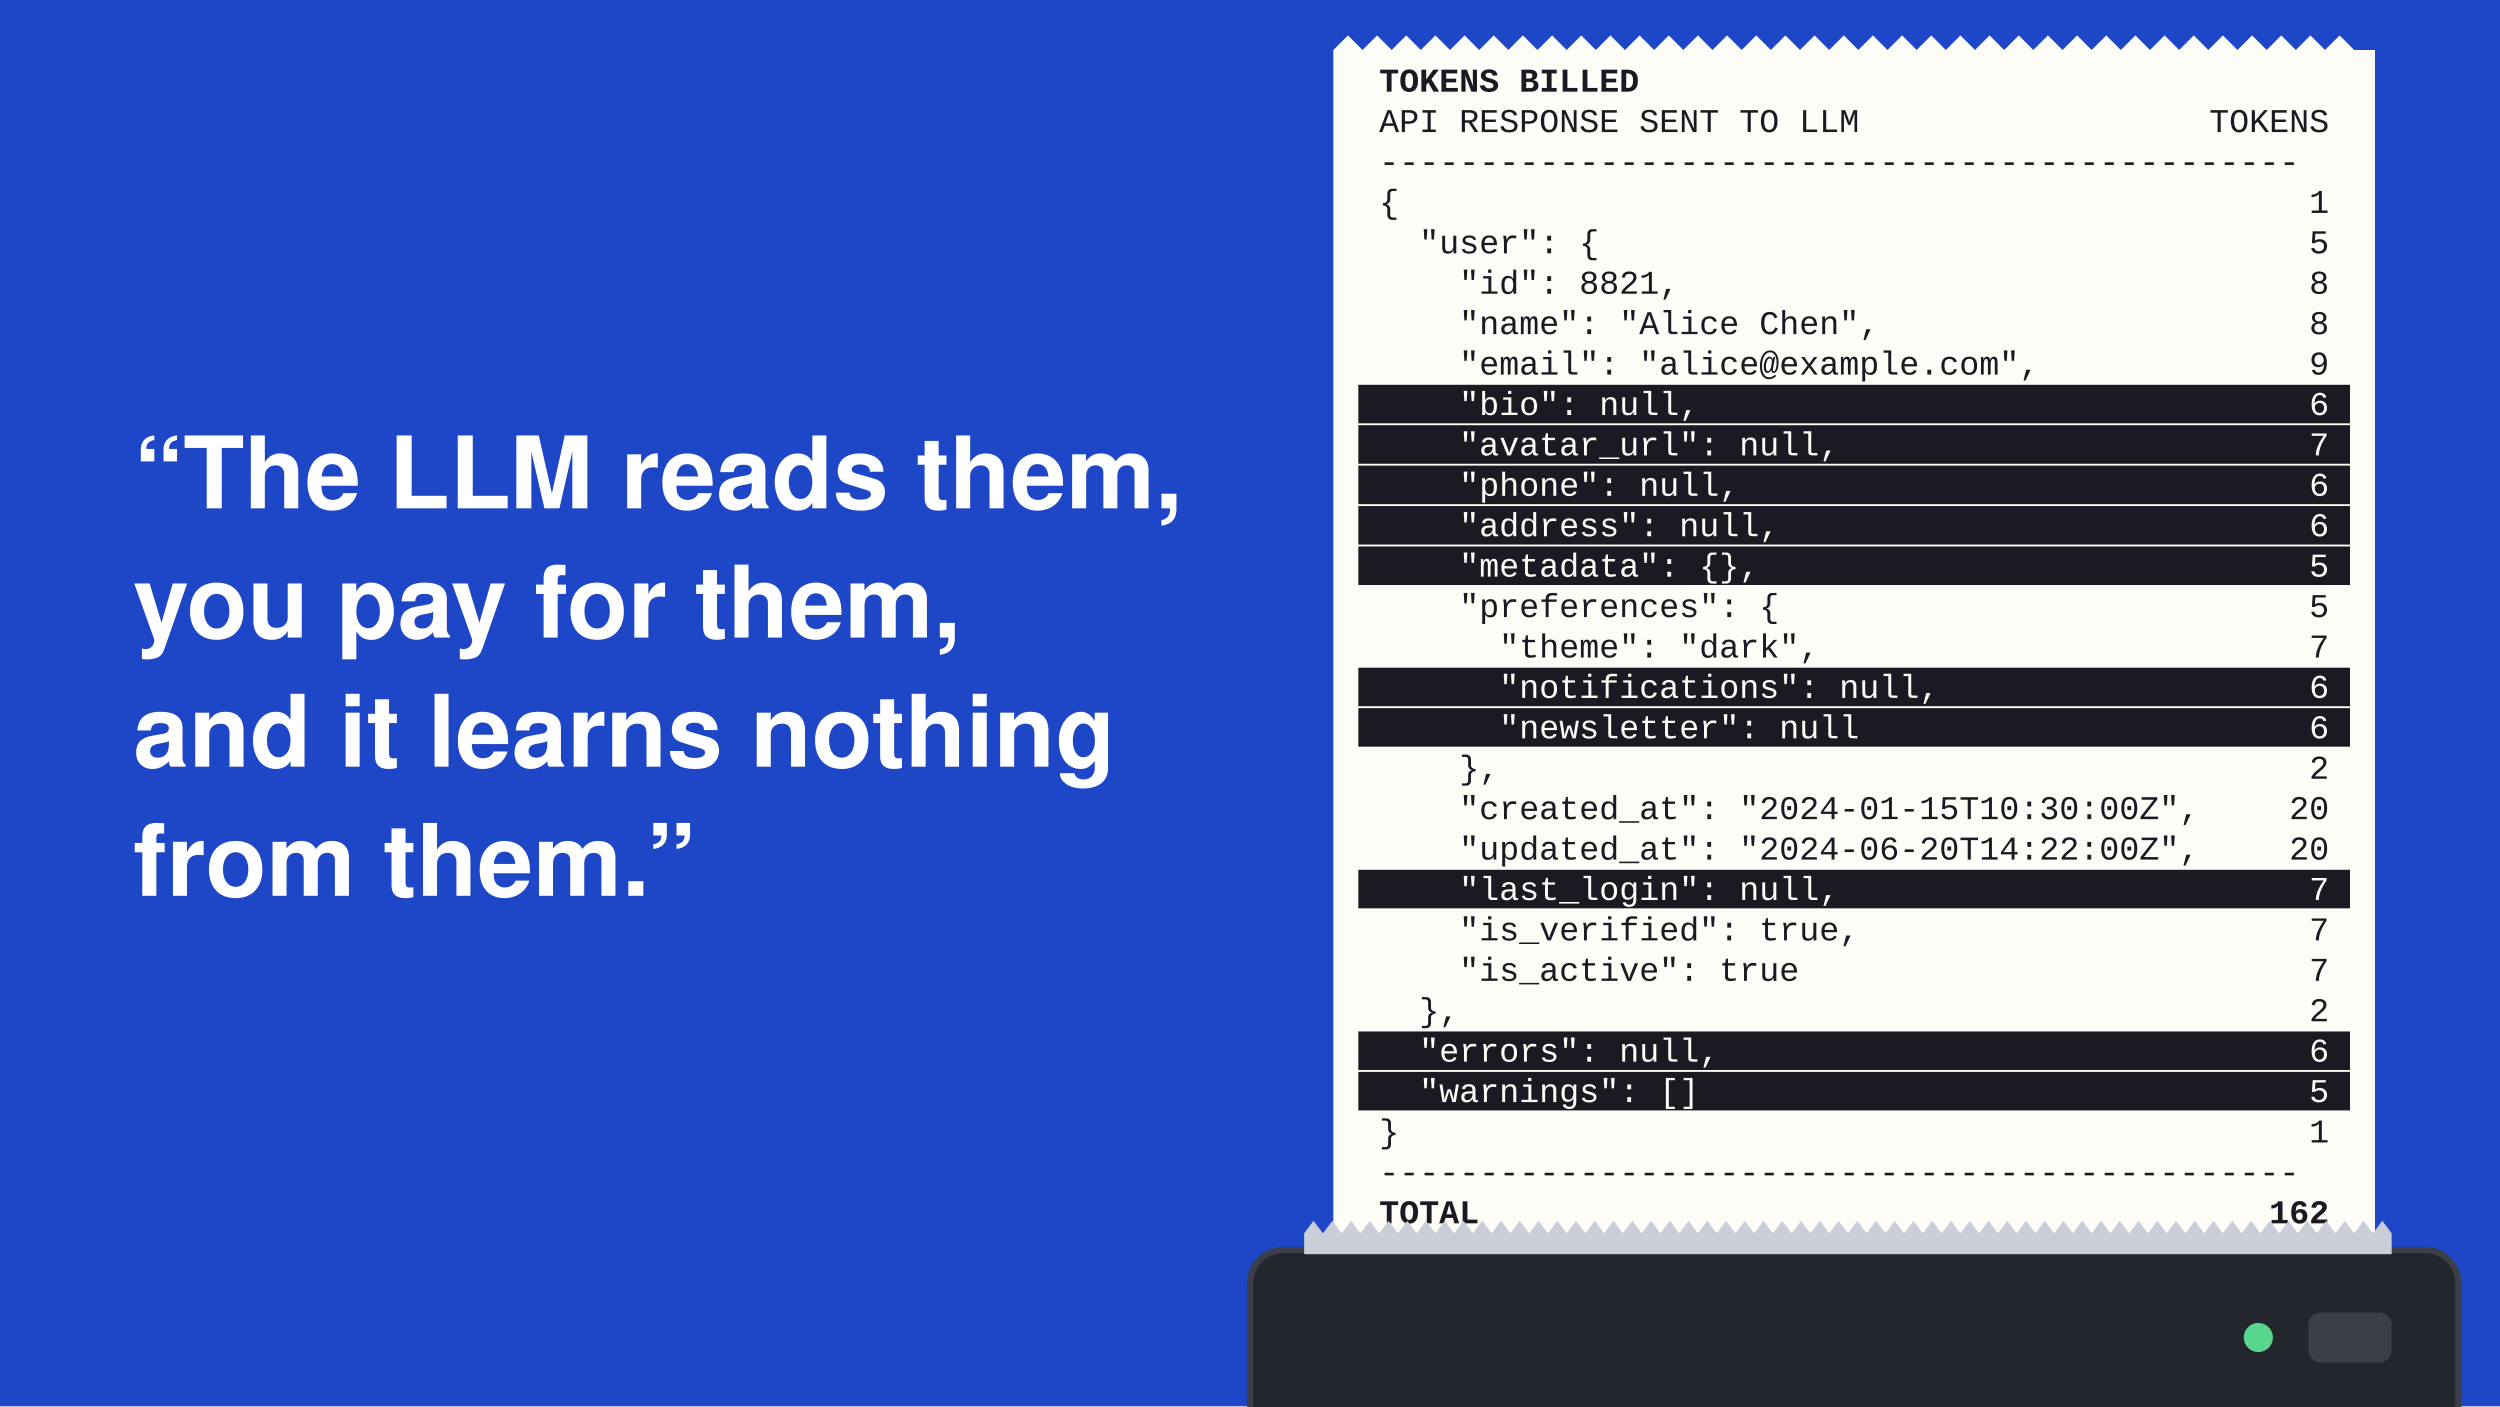
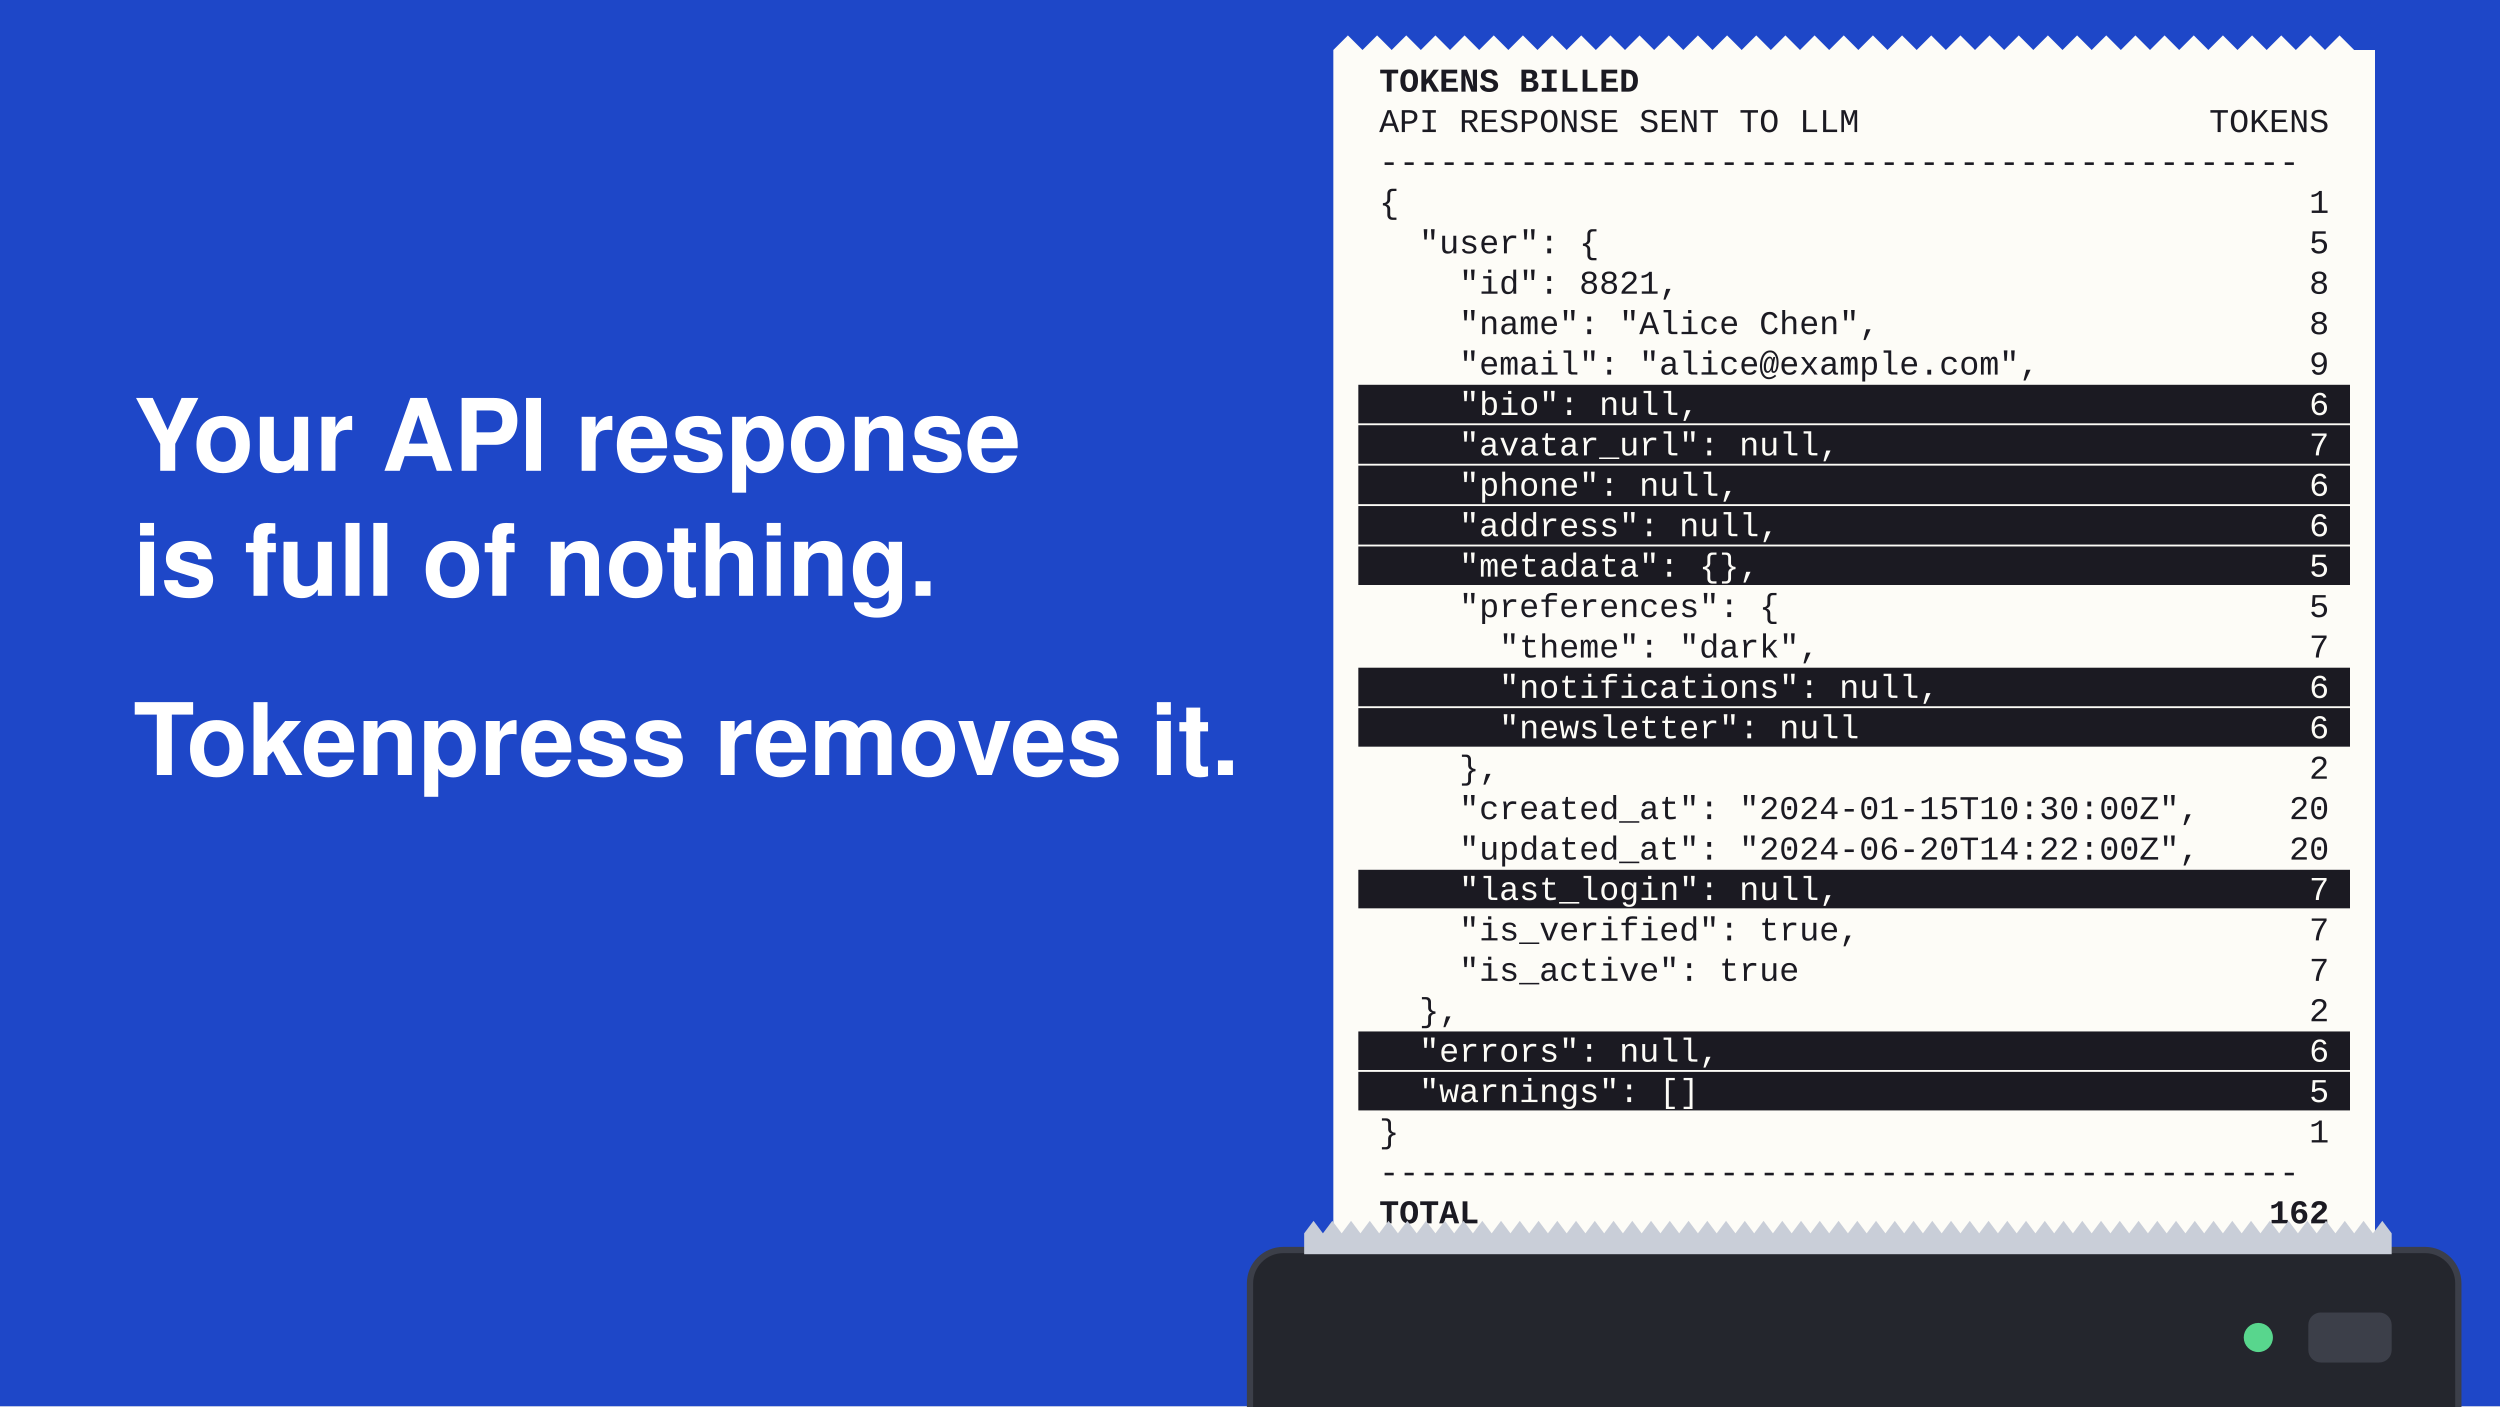
- <svg xmlns="http://www.w3.org/2000/svg" viewBox="0 0 1200 675" role="img" aria-label="A printer on a blue background bills an API response line by line, with its empty fields highlighted. Beside it: The LLM reads them, you pay for them, and it learns nothing from them.">
+ <svg xmlns="http://www.w3.org/2000/svg" viewBox="0 0 1200 675" role="img" aria-label="A printer on a blue background bills an API response line by line, with its empty fields highlighted. Beside it: Your API response is full of nothing. Tokenpress removes it.">
  <rect width="1200" height="675" fill="#1E47C8" />
  <path fill="#FDFCF7" d="M640 24L647.0 17L654 24L661.0 17L668 24L675.0 17L682 24L689.0 17L696 24L703.0 17L710 24L717.0 17L724 24L731.0 17L738 24L745.0 17L752 24L759.0 17L766 24L773.0 17L780 24L787.0 17L794 24L801.0 17L808 24L815.0 17L822 24L829.0 17L836 24L843.0 17L850 24L857.0 17L864 24L871.0 17L878 24L885.0 17L892 24L899.0 17L906 24L913.0 17L920 24L927.0 17L934 24L941.0 17L948 24L955.0 17L962 24L969.0 17L976 24L983.0 17L990 24L997.0 17L1004 24L1011.0 17L1018 24L1025.0 17L1032 24L1039.0 17L1046 24L1053.0 17L1060 24L1067.0 17L1074 24L1081.0 17L1088 24L1095.0 17L1102 24L1109.0 17L1116 24L1123.0 17L1130 24L1140 24V600H640Z" />
  <text x="662" y="44.0" font-family="ui-monospace,SFMono-Regular,Menlo,Consolas,'Liberation Mono',monospace" font-size="16" font-weight="700" fill="#1B1A22" text-anchor="start" xml:space="preserve">TOKENS BILLED</text>
  <text x="662" y="63.4" font-family="ui-monospace,SFMono-Regular,Menlo,Consolas,'Liberation Mono',monospace" font-size="16" font-weight="400" fill="#1B1A22" text-anchor="start" xml:space="preserve">API RESPONSE SENT TO LLM</text>
  <text x="1118" y="63.4" font-family="ui-monospace,SFMono-Regular,Menlo,Consolas,'Liberation Mono',monospace" font-size="16" font-weight="400" fill="#1B1A22" text-anchor="end" xml:space="preserve">TOKENS</text>
  <text x="662" y="82.8" font-family="ui-monospace,SFMono-Regular,Menlo,Consolas,'Liberation Mono',monospace" font-size="16" font-weight="400" fill="#1B1A22" text-anchor="start" xml:space="preserve">----------------------------------------------</text>
  <text x="662" y="102.2" font-family="ui-monospace,SFMono-Regular,Menlo,Consolas,'Liberation Mono',monospace" font-size="16" font-weight="400" fill="#1B1A22" text-anchor="start" xml:space="preserve">{</text>
  <text x="1118" y="102.2" font-family="ui-monospace,SFMono-Regular,Menlo,Consolas,'Liberation Mono',monospace" font-size="16" font-weight="400" fill="#1B1A22" text-anchor="end" xml:space="preserve">1</text>
  <text x="662" y="121.6" font-family="ui-monospace,SFMono-Regular,Menlo,Consolas,'Liberation Mono',monospace" font-size="16" font-weight="400" fill="#1B1A22" text-anchor="start" xml:space="preserve">  "user": {</text>
  <text x="1118" y="121.6" font-family="ui-monospace,SFMono-Regular,Menlo,Consolas,'Liberation Mono',monospace" font-size="16" font-weight="400" fill="#1B1A22" text-anchor="end" xml:space="preserve">5</text>
  <text x="662" y="141.0" font-family="ui-monospace,SFMono-Regular,Menlo,Consolas,'Liberation Mono',monospace" font-size="16" font-weight="400" fill="#1B1A22" text-anchor="start" xml:space="preserve">    "id": 8821,</text>
  <text x="1118" y="141.0" font-family="ui-monospace,SFMono-Regular,Menlo,Consolas,'Liberation Mono',monospace" font-size="16" font-weight="400" fill="#1B1A22" text-anchor="end" xml:space="preserve">8</text>
  <text x="662" y="160.4" font-family="ui-monospace,SFMono-Regular,Menlo,Consolas,'Liberation Mono',monospace" font-size="16" font-weight="400" fill="#1B1A22" text-anchor="start" xml:space="preserve">    "name": "Alice Chen",</text>
  <text x="1118" y="160.4" font-family="ui-monospace,SFMono-Regular,Menlo,Consolas,'Liberation Mono',monospace" font-size="16" font-weight="400" fill="#1B1A22" text-anchor="end" xml:space="preserve">8</text>
  <text x="662" y="179.8" font-family="ui-monospace,SFMono-Regular,Menlo,Consolas,'Liberation Mono',monospace" font-size="16" font-weight="400" fill="#1B1A22" text-anchor="start" xml:space="preserve">    "email": "alice@example.com",</text>
  <text x="1118" y="179.8" font-family="ui-monospace,SFMono-Regular,Menlo,Consolas,'Liberation Mono',monospace" font-size="16" font-weight="400" fill="#1B1A22" text-anchor="end" xml:space="preserve">9</text>
  <rect x="652" y="184.7" width="476" height="18.5" fill="#1B1A22" />
  <text x="662" y="199.2" font-family="ui-monospace,SFMono-Regular,Menlo,Consolas,'Liberation Mono',monospace" font-size="16" font-weight="400" fill="#FDFCF7" text-anchor="start" xml:space="preserve">    "bio": null,</text>
  <text x="1118" y="199.2" font-family="ui-monospace,SFMono-Regular,Menlo,Consolas,'Liberation Mono',monospace" font-size="16" font-weight="400" fill="#FDFCF7" text-anchor="end" xml:space="preserve">6</text>
  <rect x="652" y="204.1" width="476" height="18.5" fill="#1B1A22" />
  <text x="662" y="218.6" font-family="ui-monospace,SFMono-Regular,Menlo,Consolas,'Liberation Mono',monospace" font-size="16" font-weight="400" fill="#FDFCF7" text-anchor="start" xml:space="preserve">    "avatar_url": null,</text>
  <text x="1118" y="218.6" font-family="ui-monospace,SFMono-Regular,Menlo,Consolas,'Liberation Mono',monospace" font-size="16" font-weight="400" fill="#FDFCF7" text-anchor="end" xml:space="preserve">7</text>
  <rect x="652" y="223.5" width="476" height="18.5" fill="#1B1A22" />
  <text x="662" y="238.0" font-family="ui-monospace,SFMono-Regular,Menlo,Consolas,'Liberation Mono',monospace" font-size="16" font-weight="400" fill="#FDFCF7" text-anchor="start" xml:space="preserve">    "phone": null,</text>
  <text x="1118" y="238.0" font-family="ui-monospace,SFMono-Regular,Menlo,Consolas,'Liberation Mono',monospace" font-size="16" font-weight="400" fill="#FDFCF7" text-anchor="end" xml:space="preserve">6</text>
  <rect x="652" y="242.9" width="476" height="18.5" fill="#1B1A22" />
  <text x="662" y="257.4" font-family="ui-monospace,SFMono-Regular,Menlo,Consolas,'Liberation Mono',monospace" font-size="16" font-weight="400" fill="#FDFCF7" text-anchor="start" xml:space="preserve">    "address": null,</text>
  <text x="1118" y="257.4" font-family="ui-monospace,SFMono-Regular,Menlo,Consolas,'Liberation Mono',monospace" font-size="16" font-weight="400" fill="#FDFCF7" text-anchor="end" xml:space="preserve">6</text>
  <rect x="652" y="262.3" width="476" height="18.5" fill="#1B1A22" />
  <text x="662" y="276.8" font-family="ui-monospace,SFMono-Regular,Menlo,Consolas,'Liberation Mono',monospace" font-size="16" font-weight="400" fill="#FDFCF7" text-anchor="start" xml:space="preserve">    "metadata": {},</text>
  <text x="1118" y="276.8" font-family="ui-monospace,SFMono-Regular,Menlo,Consolas,'Liberation Mono',monospace" font-size="16" font-weight="400" fill="#FDFCF7" text-anchor="end" xml:space="preserve">5</text>
  <text x="662" y="296.2" font-family="ui-monospace,SFMono-Regular,Menlo,Consolas,'Liberation Mono',monospace" font-size="16" font-weight="400" fill="#1B1A22" text-anchor="start" xml:space="preserve">    "preferences": {</text>
  <text x="1118" y="296.2" font-family="ui-monospace,SFMono-Regular,Menlo,Consolas,'Liberation Mono',monospace" font-size="16" font-weight="400" fill="#1B1A22" text-anchor="end" xml:space="preserve">5</text>
  <text x="662" y="315.6" font-family="ui-monospace,SFMono-Regular,Menlo,Consolas,'Liberation Mono',monospace" font-size="16" font-weight="400" fill="#1B1A22" text-anchor="start" xml:space="preserve">      "theme": "dark",</text>
  <text x="1118" y="315.6" font-family="ui-monospace,SFMono-Regular,Menlo,Consolas,'Liberation Mono',monospace" font-size="16" font-weight="400" fill="#1B1A22" text-anchor="end" xml:space="preserve">7</text>
  <rect x="652" y="320.5" width="476" height="18.5" fill="#1B1A22" />
  <text x="662" y="335.0" font-family="ui-monospace,SFMono-Regular,Menlo,Consolas,'Liberation Mono',monospace" font-size="16" font-weight="400" fill="#FDFCF7" text-anchor="start" xml:space="preserve">      "notifications": null,</text>
  <text x="1118" y="335.0" font-family="ui-monospace,SFMono-Regular,Menlo,Consolas,'Liberation Mono',monospace" font-size="16" font-weight="400" fill="#FDFCF7" text-anchor="end" xml:space="preserve">6</text>
  <rect x="652" y="339.9" width="476" height="18.5" fill="#1B1A22" />
  <text x="662" y="354.4" font-family="ui-monospace,SFMono-Regular,Menlo,Consolas,'Liberation Mono',monospace" font-size="16" font-weight="400" fill="#FDFCF7" text-anchor="start" xml:space="preserve">      "newsletter": null</text>
  <text x="1118" y="354.4" font-family="ui-monospace,SFMono-Regular,Menlo,Consolas,'Liberation Mono',monospace" font-size="16" font-weight="400" fill="#FDFCF7" text-anchor="end" xml:space="preserve">6</text>
  <text x="662" y="373.8" font-family="ui-monospace,SFMono-Regular,Menlo,Consolas,'Liberation Mono',monospace" font-size="16" font-weight="400" fill="#1B1A22" text-anchor="start" xml:space="preserve">    },</text>
  <text x="1118" y="373.8" font-family="ui-monospace,SFMono-Regular,Menlo,Consolas,'Liberation Mono',monospace" font-size="16" font-weight="400" fill="#1B1A22" text-anchor="end" xml:space="preserve">2</text>
  <text x="662" y="393.2" font-family="ui-monospace,SFMono-Regular,Menlo,Consolas,'Liberation Mono',monospace" font-size="16" font-weight="400" fill="#1B1A22" text-anchor="start" xml:space="preserve">    "created_at": "2024-01-15T10:30:00Z",</text>
  <text x="1118" y="393.2" font-family="ui-monospace,SFMono-Regular,Menlo,Consolas,'Liberation Mono',monospace" font-size="16" font-weight="400" fill="#1B1A22" text-anchor="end" xml:space="preserve">20</text>
  <text x="662" y="412.6" font-family="ui-monospace,SFMono-Regular,Menlo,Consolas,'Liberation Mono',monospace" font-size="16" font-weight="400" fill="#1B1A22" text-anchor="start" xml:space="preserve">    "updated_at": "2024-06-20T14:22:00Z",</text>
  <text x="1118" y="412.6" font-family="ui-monospace,SFMono-Regular,Menlo,Consolas,'Liberation Mono',monospace" font-size="16" font-weight="400" fill="#1B1A22" text-anchor="end" xml:space="preserve">20</text>
  <rect x="652" y="417.5" width="476" height="18.5" fill="#1B1A22" />
  <text x="662" y="432.0" font-family="ui-monospace,SFMono-Regular,Menlo,Consolas,'Liberation Mono',monospace" font-size="16" font-weight="400" fill="#FDFCF7" text-anchor="start" xml:space="preserve">    "last_login": null,</text>
  <text x="1118" y="432.0" font-family="ui-monospace,SFMono-Regular,Menlo,Consolas,'Liberation Mono',monospace" font-size="16" font-weight="400" fill="#FDFCF7" text-anchor="end" xml:space="preserve">7</text>
  <text x="662" y="451.4" font-family="ui-monospace,SFMono-Regular,Menlo,Consolas,'Liberation Mono',monospace" font-size="16" font-weight="400" fill="#1B1A22" text-anchor="start" xml:space="preserve">    "is_verified": true,</text>
  <text x="1118" y="451.4" font-family="ui-monospace,SFMono-Regular,Menlo,Consolas,'Liberation Mono',monospace" font-size="16" font-weight="400" fill="#1B1A22" text-anchor="end" xml:space="preserve">7</text>
  <text x="662" y="470.8" font-family="ui-monospace,SFMono-Regular,Menlo,Consolas,'Liberation Mono',monospace" font-size="16" font-weight="400" fill="#1B1A22" text-anchor="start" xml:space="preserve">    "is_active": true</text>
  <text x="1118" y="470.8" font-family="ui-monospace,SFMono-Regular,Menlo,Consolas,'Liberation Mono',monospace" font-size="16" font-weight="400" fill="#1B1A22" text-anchor="end" xml:space="preserve">7</text>
  <text x="662" y="490.2" font-family="ui-monospace,SFMono-Regular,Menlo,Consolas,'Liberation Mono',monospace" font-size="16" font-weight="400" fill="#1B1A22" text-anchor="start" xml:space="preserve">  },</text>
  <text x="1118" y="490.2" font-family="ui-monospace,SFMono-Regular,Menlo,Consolas,'Liberation Mono',monospace" font-size="16" font-weight="400" fill="#1B1A22" text-anchor="end" xml:space="preserve">2</text>
  <rect x="652" y="495.1" width="476" height="18.5" fill="#1B1A22" />
  <text x="662" y="509.6" font-family="ui-monospace,SFMono-Regular,Menlo,Consolas,'Liberation Mono',monospace" font-size="16" font-weight="400" fill="#FDFCF7" text-anchor="start" xml:space="preserve">  "errors": null,</text>
  <text x="1118" y="509.6" font-family="ui-monospace,SFMono-Regular,Menlo,Consolas,'Liberation Mono',monospace" font-size="16" font-weight="400" fill="#FDFCF7" text-anchor="end" xml:space="preserve">6</text>
  <rect x="652" y="514.5" width="476" height="18.5" fill="#1B1A22" />
  <text x="662" y="529.0" font-family="ui-monospace,SFMono-Regular,Menlo,Consolas,'Liberation Mono',monospace" font-size="16" font-weight="400" fill="#FDFCF7" text-anchor="start" xml:space="preserve">  "warnings": []</text>
  <text x="1118" y="529.0" font-family="ui-monospace,SFMono-Regular,Menlo,Consolas,'Liberation Mono',monospace" font-size="16" font-weight="400" fill="#FDFCF7" text-anchor="end" xml:space="preserve">5</text>
  <text x="662" y="548.4" font-family="ui-monospace,SFMono-Regular,Menlo,Consolas,'Liberation Mono',monospace" font-size="16" font-weight="400" fill="#1B1A22" text-anchor="start" xml:space="preserve">}</text>
  <text x="1118" y="548.4" font-family="ui-monospace,SFMono-Regular,Menlo,Consolas,'Liberation Mono',monospace" font-size="16" font-weight="400" fill="#1B1A22" text-anchor="end" xml:space="preserve">1</text>
  <text x="662" y="567.8" font-family="ui-monospace,SFMono-Regular,Menlo,Consolas,'Liberation Mono',monospace" font-size="16" font-weight="400" fill="#1B1A22" text-anchor="start" xml:space="preserve">----------------------------------------------</text>
  <text x="662" y="587.2" font-family="ui-monospace,SFMono-Regular,Menlo,Consolas,'Liberation Mono',monospace" font-size="16" font-weight="700" fill="#1B1A22" text-anchor="start" xml:space="preserve">TOTAL</text>
  <text x="1118" y="587.2" font-family="ui-monospace,SFMono-Regular,Menlo,Consolas,'Liberation Mono',monospace" font-size="16" font-weight="700" fill="#1B1A22" text-anchor="end" xml:space="preserve">162</text>
  <path fill="#24262D" stroke="#3C3F49" stroke-width="3" d="M600 685V616a16 16 0 0 1 16-16H1164a16 16 0 0 1 16 16V685Z" />
  <path fill="#C9CED8" d="M626 592L630.5 586L635 592L639.5 586L644 592L648.5 586L653 592L657.5 586L662 592L666.5 586L671 592L675.5 586L680 592L684.5 586L689 592L693.5 586L698 592L702.5 586L707 592L711.5 586L716 592L720.5 586L725 592L729.5 586L734 592L738.5 586L743 592L747.5 586L752 592L756.5 586L761 592L765.5 586L770 592L774.5 586L779 592L783.5 586L788 592L792.5 586L797 592L801.5 586L806 592L810.5 586L815 592L819.5 586L824 592L828.5 586L833 592L837.5 586L842 592L846.5 586L851 592L855.5 586L860 592L864.5 586L869 592L873.5 586L878 592L882.5 586L887 592L891.5 586L896 592L900.5 586L905 592L909.5 586L914 592L918.5 586L923 592L927.5 586L932 592L936.5 586L941 592L945.5 586L950 592L954.5 586L959 592L963.5 586L968 592L972.5 586L977 592L981.5 586L986 592L990.5 586L995 592L999.5 586L1004 592L1008.5 586L1013 592L1017.5 586L1022 592L1026.5 586L1031 592L1035.5 586L1040 592L1044.5 586L1049 592L1053.5 586L1058 592L1062.5 586L1067 592L1071.5 586L1076 592L1080.5 586L1085 592L1089.5 586L1094 592L1098.5 586L1103 592L1107.5 586L1112 592L1116.5 586L1121 592L1125.5 586L1130 592L1134.5 586L1139 592L1143.5 586L1148 592V602H626Z" />
  <circle cx="1084" cy="642" r="7" fill="#58D68D" />
  <rect x="1108" y="630" width="40" height="24" rx="6" fill="#3C3F49" />
-   <text x="64" y="244.0" font-family="-apple-system,BlinkMacSystemFont,'Segoe UI',Helvetica,Arial,sans-serif" font-size="48" font-weight="700" fill="#FFFFFF" text-anchor="start" xml:space="preserve">“The LLM reads them,</text>
-   <text x="64" y="306.0" font-family="-apple-system,BlinkMacSystemFont,'Segoe UI',Helvetica,Arial,sans-serif" font-size="48" font-weight="700" fill="#FFFFFF" text-anchor="start" xml:space="preserve">you pay for them,</text>
-   <text x="64" y="368.0" font-family="-apple-system,BlinkMacSystemFont,'Segoe UI',Helvetica,Arial,sans-serif" font-size="48" font-weight="700" fill="#FFFFFF" text-anchor="start" xml:space="preserve">and it learns nothing</text>
-   <text x="64" y="430.0" font-family="-apple-system,BlinkMacSystemFont,'Segoe UI',Helvetica,Arial,sans-serif" font-size="48" font-weight="700" fill="#FFFFFF" text-anchor="start" xml:space="preserve">from them.”</text>
+   <text x="64" y="226.0" font-family="-apple-system,BlinkMacSystemFont,'Segoe UI',Helvetica,Arial,sans-serif" font-size="48" font-weight="700" fill="#FFFFFF" text-anchor="start" xml:space="preserve">Your API response</text>
+   <text x="64" y="286.0" font-family="-apple-system,BlinkMacSystemFont,'Segoe UI',Helvetica,Arial,sans-serif" font-size="48" font-weight="700" fill="#FFFFFF" text-anchor="start" xml:space="preserve">is full of nothing.</text>
+   <text x="64" y="372.0" font-family="-apple-system,BlinkMacSystemFont,'Segoe UI',Helvetica,Arial,sans-serif" font-size="48" font-weight="700" fill="#FFFFFF" text-anchor="start" xml:space="preserve">Tokenpress removes it.</text>
</svg>
